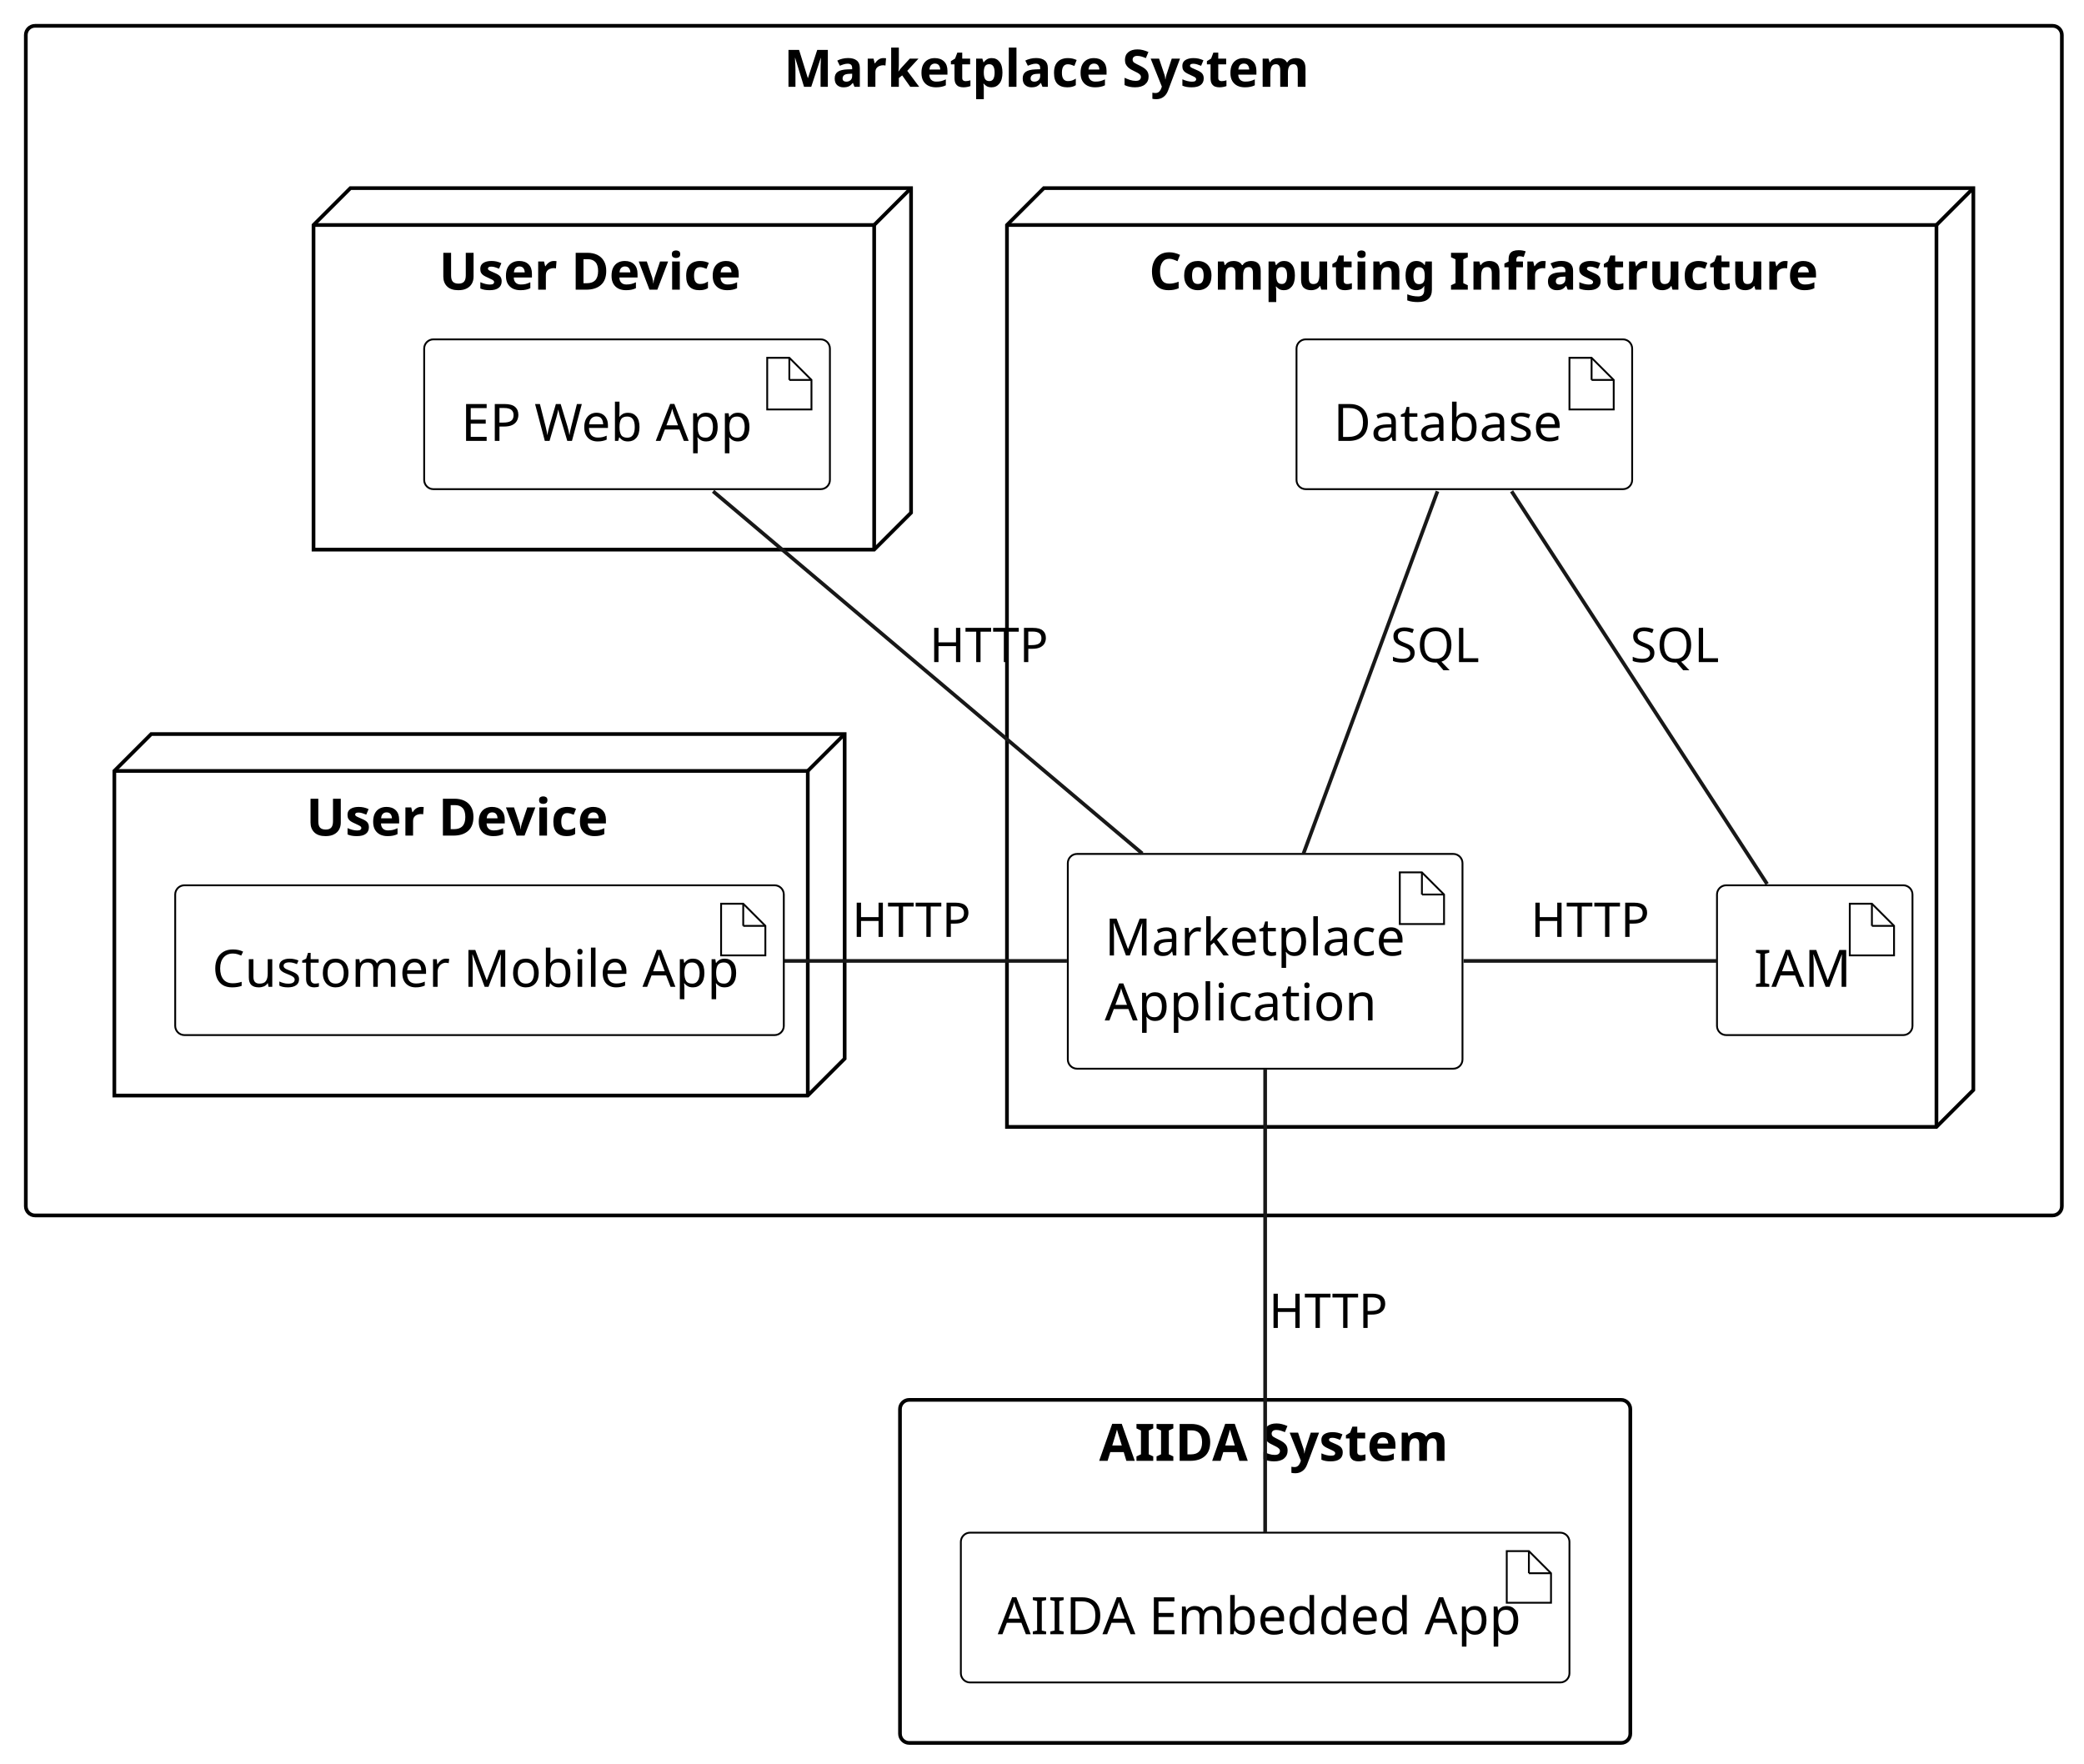
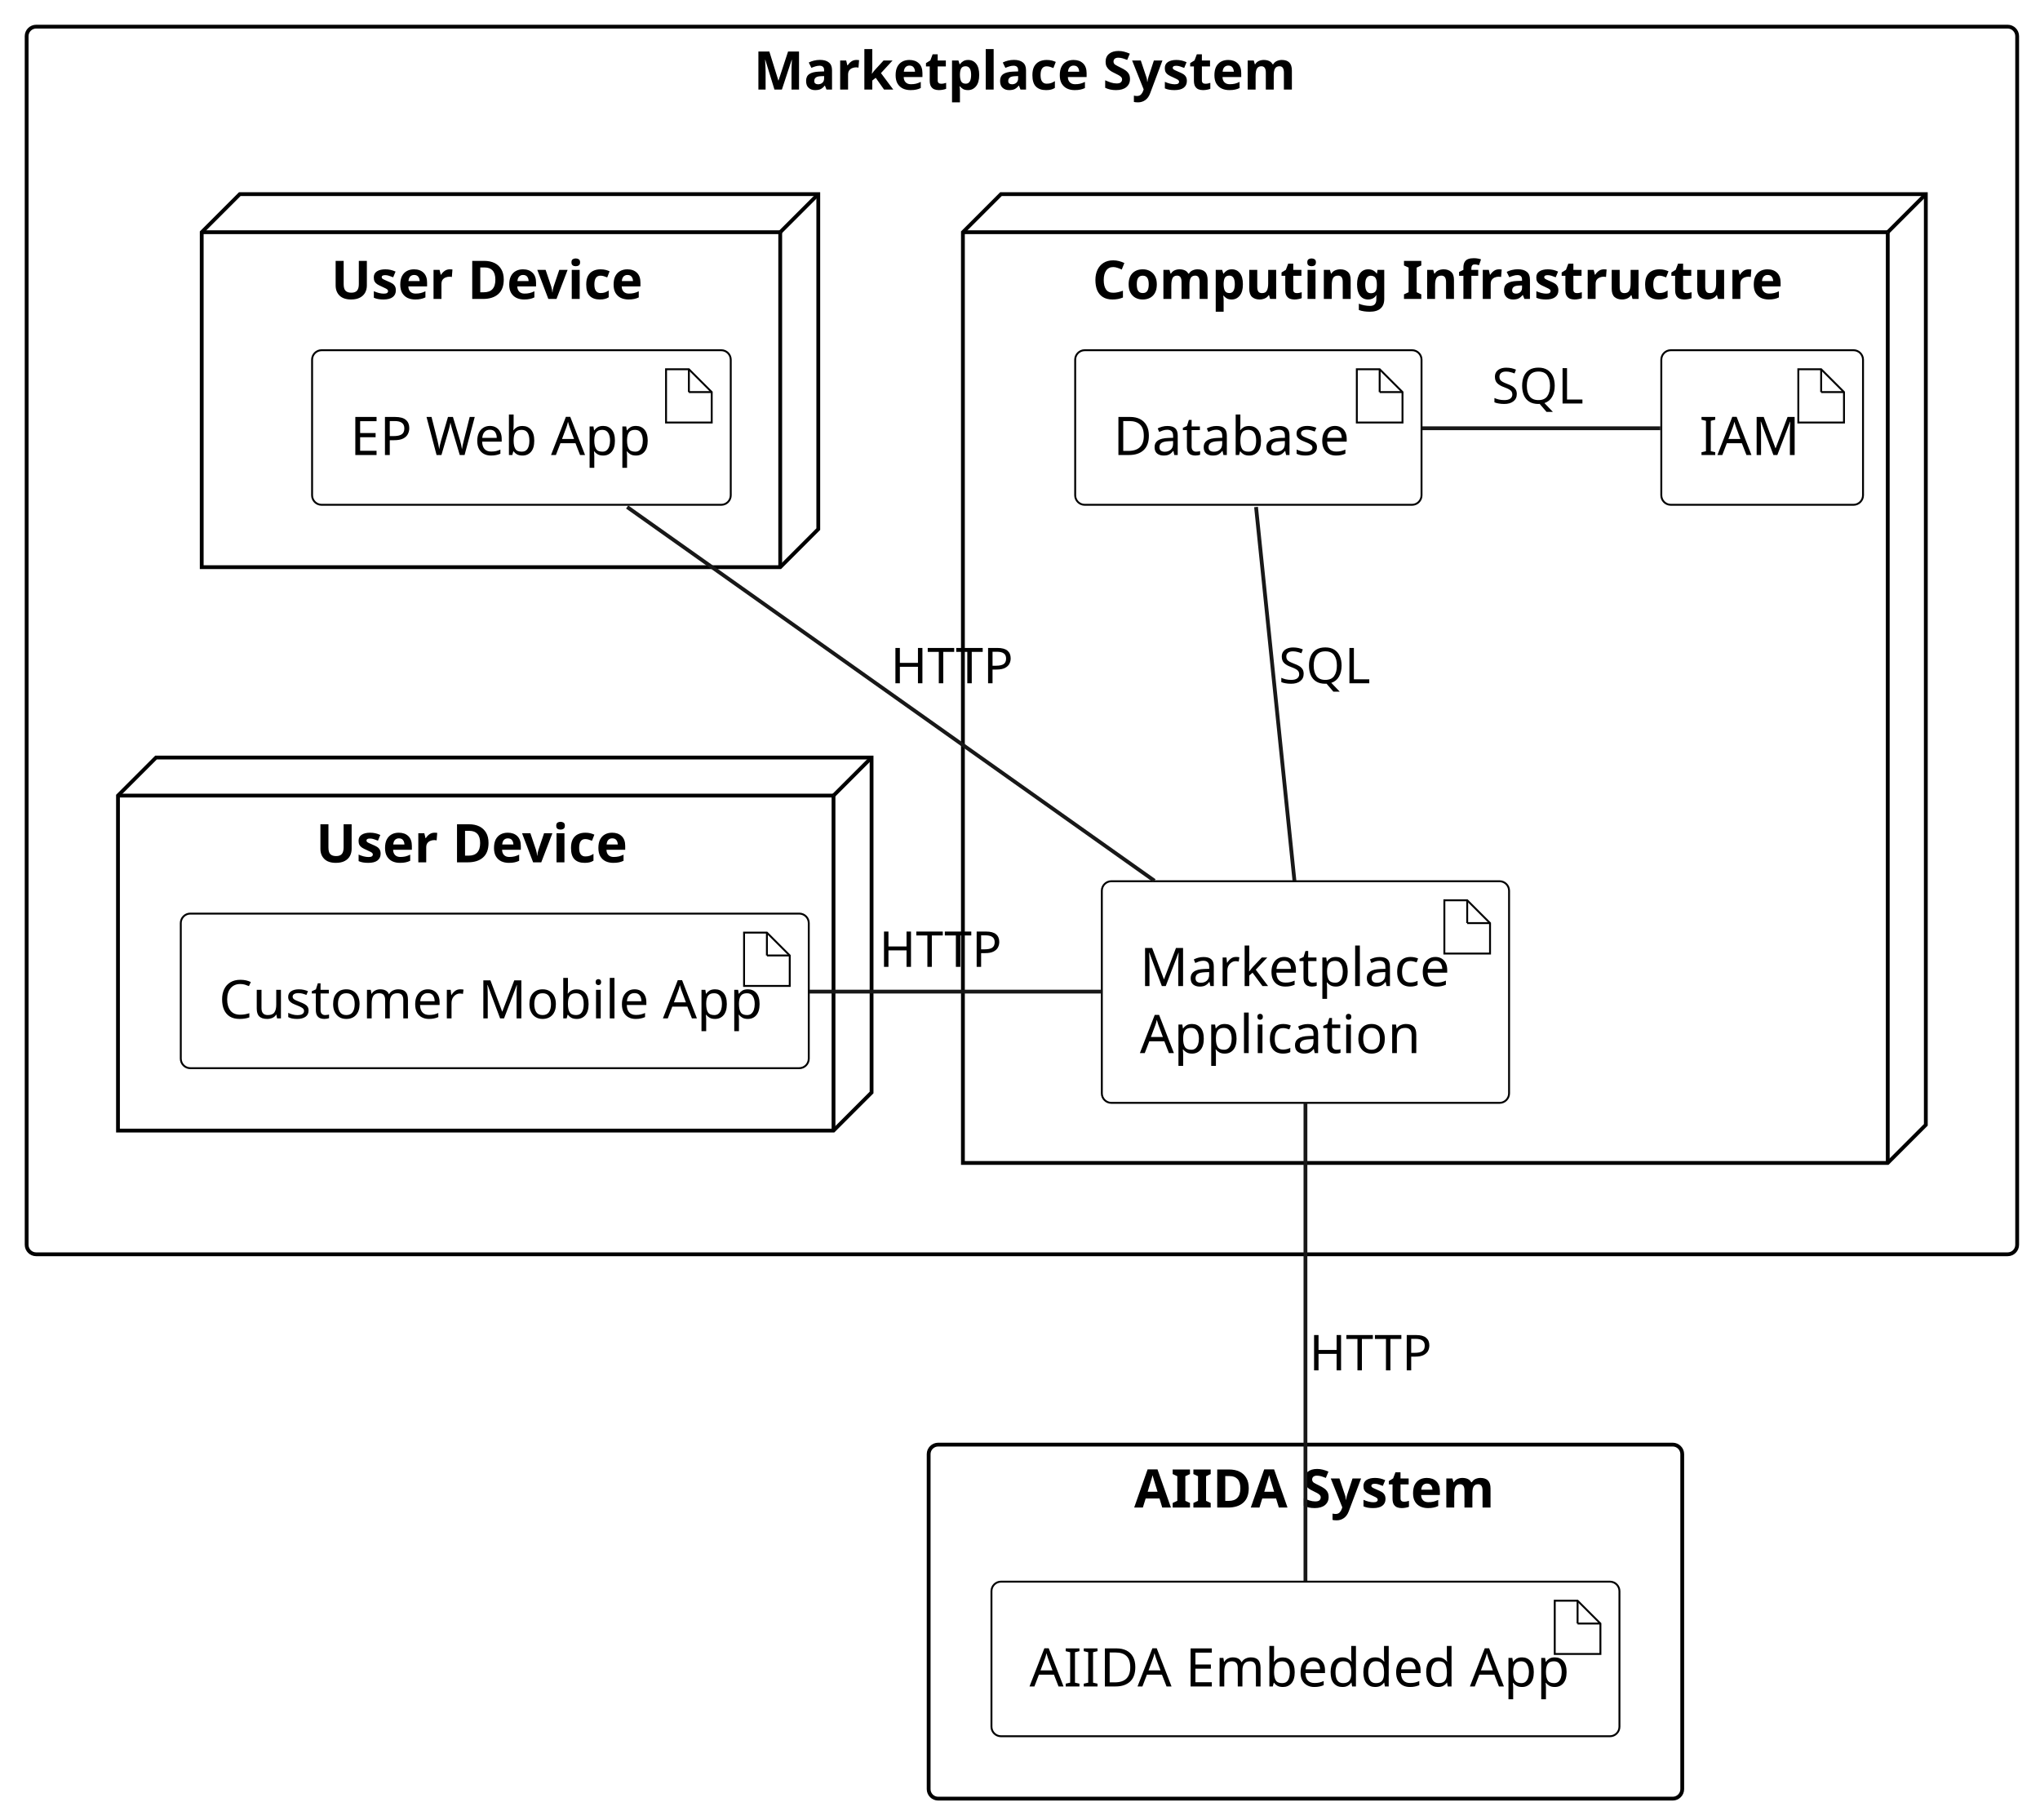
- <svg xmlns="http://www.w3.org/2000/svg" contentStyleType="text/css" height="478px" preserveAspectRatio="none" style="width:565px;height:478px;background:#FFFFFF;" version="1.1" viewBox="0 0 565 478" width="565px" zoomAndPan="magnify">
+ <svg xmlns="http://www.w3.org/2000/svg" contentStyleType="text/css" height="478px" preserveAspectRatio="none" style="width:536px;height:478px;background:#FFFFFF;" version="1.1" viewBox="0 0 536 478" width="536px" zoomAndPan="magnify">
  <defs />
  <g>
    <g id="cluster_Marketplace System">
-       <rect fill="none" height="322.5" rx="2.5" ry="2.5" style="stroke:#000000;stroke-width:1.0;" width="552" x="7" y="7" />
-       <text fill="#000000" font-family="sans-serif" font-size="14" font-weight="bold" lengthAdjust="spacing" textLength="141" x="212.5" y="23.533">Marketplace System</text>
+       <rect fill="none" height="322.5" rx="2.5" ry="2.5" style="stroke:#000000;stroke-width:1.0;" width="523" x="7" y="7" />
+       <text fill="#000000" font-family="sans-serif" font-size="14" font-weight="bold" lengthAdjust="spacing" textLength="141" x="198" y="23.533">Marketplace System</text>
    </g>
    <g id="cluster_local">
-       <polygon fill="none" points="273,61,283,51,535,51,535,295.5,525,305.5,273,305.5,273,61" style="stroke:#000000;stroke-width:1.0;" />
-       <line style="stroke:#000000;stroke-width:1.0;" x1="525" x2="535" y1="61" y2="51" />
-       <line style="stroke:#000000;stroke-width:1.0;" x1="273" x2="525" y1="61" y2="61" />
-       <line style="stroke:#000000;stroke-width:1.0;" x1="525" x2="525" y1="61" y2="305.5" />
-       <text fill="#000000" font-family="sans-serif" font-size="14" font-weight="bold" lengthAdjust="spacing" textLength="177" x="311.5" y="78.533">Computing Infrastructure</text>
+       <polygon fill="none" points="253,61,263,51,506,51,506,295.5,496,305.5,253,305.5,253,61" style="stroke:#000000;stroke-width:1.0;" />
+       <line style="stroke:#000000;stroke-width:1.0;" x1="496" x2="506" y1="61" y2="51" />
+       <line style="stroke:#000000;stroke-width:1.0;" x1="253" x2="496" y1="61" y2="61" />
+       <line style="stroke:#000000;stroke-width:1.0;" x1="496" x2="496" y1="61" y2="305.5" />
+       <text fill="#000000" font-family="sans-serif" font-size="14" font-weight="bold" lengthAdjust="spacing" textLength="177" x="287" y="78.533">Computing Infrastructure</text>
    </g>
    <g id="cluster_cust">
      <polygon fill="none" points="31,209,41,199,229,199,229,287,219,297,31,297,31,209" style="stroke:#000000;stroke-width:1.0;" />
      <line style="stroke:#000000;stroke-width:1.0;" x1="219" x2="229" y1="209" y2="199" />
      <line style="stroke:#000000;stroke-width:1.0;" x1="31" x2="219" y1="209" y2="209" />
      <line style="stroke:#000000;stroke-width:1.0;" x1="219" x2="219" y1="209" y2="297" />
      <text fill="#000000" font-family="sans-serif" font-size="14" font-weight="bold" lengthAdjust="spacing" textLength="86" x="83" y="226.533">User Device</text>
    </g>
    <g id="cluster_elpa">
-       <polygon fill="none" points="85,61,95,51,247,51,247,139,237,149,85,149,85,61" style="stroke:#000000;stroke-width:1.0;" />
-       <line style="stroke:#000000;stroke-width:1.0;" x1="237" x2="247" y1="61" y2="51" />
-       <line style="stroke:#000000;stroke-width:1.0;" x1="85" x2="237" y1="61" y2="61" />
-       <line style="stroke:#000000;stroke-width:1.0;" x1="237" x2="237" y1="61" y2="149" />
-       <text fill="#000000" font-family="sans-serif" font-size="14" font-weight="bold" lengthAdjust="spacing" textLength="86" x="119" y="78.533">User Device</text>
+       <polygon fill="none" points="53,61,63,51,215,51,215,139,205,149,53,149,53,61" style="stroke:#000000;stroke-width:1.0;" />
+       <line style="stroke:#000000;stroke-width:1.0;" x1="205" x2="215" y1="61" y2="51" />
+       <line style="stroke:#000000;stroke-width:1.0;" x1="53" x2="205" y1="61" y2="61" />
+       <line style="stroke:#000000;stroke-width:1.0;" x1="205" x2="205" y1="61" y2="149" />
+       <text fill="#000000" font-family="sans-serif" font-size="14" font-weight="bold" lengthAdjust="spacing" textLength="86" x="87" y="78.533">User Device</text>
    </g>
    <g id="cluster_AIIDA System">
      <rect fill="none" height="93" rx="2.5" ry="2.5" style="stroke:#000000;stroke-width:1.0;" width="198" x="244" y="379.5" />
      <text fill="#000000" font-family="sans-serif" font-size="14" font-weight="bold" lengthAdjust="spacing" textLength="90" x="298" y="396.033">AIIDA System</text>
    </g>
    <g id="elem_marketplace">
      <rect fill="none" height="58.219" rx="2.5" ry="2.5" style="stroke:#000000;stroke-width:0.5;" width="107" x="289.5" y="231.5" />
      <polygon fill="none" points="379.5,236.5,379.5,250.5,391.5,250.5,391.5,242.5,385.5,236.5,379.5,236.5" style="stroke:#000000;stroke-width:0.5;" />
      <line style="stroke:#000000;stroke-width:0.5;" x1="385.5" x2="385.5" y1="236.5" y2="242.5" />
      <line style="stroke:#000000;stroke-width:0.5;" x1="391.5" x2="385.5" y1="242.5" y2="242.5" />
      <text fill="#000000" font-family="sans-serif" font-size="14" lengthAdjust="spacing" textLength="77" x="299.5" y="259.033">Marketplace</text>
      <text fill="#000000" font-family="sans-serif" font-size="14" lengthAdjust="spacing" textLength="69" x="299.5" y="276.643">Application</text>
    </g>
    <g id="elem_database">
-       <rect fill="none" height="40.609" rx="2.5" ry="2.5" style="stroke:#000000;stroke-width:0.5;" width="91" x="351.5" y="92" />
-       <polygon fill="none" points="425.5,97,425.5,111,437.5,111,437.5,103,431.5,97,425.5,97" style="stroke:#000000;stroke-width:0.5;" />
-       <line style="stroke:#000000;stroke-width:0.5;" x1="431.5" x2="431.5" y1="97" y2="103" />
-       <line style="stroke:#000000;stroke-width:0.5;" x1="437.5" x2="431.5" y1="103" y2="103" />
-       <text fill="#000000" font-family="sans-serif" font-size="14" lengthAdjust="spacing" textLength="61" x="361.5" y="119.533">Database</text>
+       <rect fill="none" height="40.609" rx="2.5" ry="2.5" style="stroke:#000000;stroke-width:0.5;" width="91" x="282.5" y="92" />
+       <polygon fill="none" points="356.5,97,356.5,111,368.5,111,368.5,103,362.5,97,356.5,97" style="stroke:#000000;stroke-width:0.5;" />
+       <line style="stroke:#000000;stroke-width:0.5;" x1="362.5" x2="362.5" y1="97" y2="103" />
+       <line style="stroke:#000000;stroke-width:0.5;" x1="368.5" x2="362.5" y1="103" y2="103" />
+       <text fill="#000000" font-family="sans-serif" font-size="14" lengthAdjust="spacing" textLength="61" x="292.5" y="119.533">Database</text>
    </g>
    <g id="elem_iam">
-       <rect fill="none" height="40.609" rx="2.5" ry="2.5" style="stroke:#000000;stroke-width:0.5;" width="53" x="465.5" y="240" />
-       <polygon fill="none" points="501.5,245,501.5,259,513.5,259,513.5,251,507.5,245,501.5,245" style="stroke:#000000;stroke-width:0.5;" />
-       <line style="stroke:#000000;stroke-width:0.5;" x1="507.5" x2="507.5" y1="245" y2="251" />
-       <line style="stroke:#000000;stroke-width:0.5;" x1="513.5" x2="507.5" y1="251" y2="251" />
-       <text fill="#000000" font-family="sans-serif" font-size="14" lengthAdjust="spacing" textLength="23" x="475.5" y="267.533">IAM</text>
+       <rect fill="none" height="40.609" rx="2.5" ry="2.5" style="stroke:#000000;stroke-width:0.5;" width="53" x="436.5" y="92" />
+       <polygon fill="none" points="472.5,97,472.5,111,484.5,111,484.5,103,478.5,97,472.5,97" style="stroke:#000000;stroke-width:0.5;" />
+       <line style="stroke:#000000;stroke-width:0.5;" x1="478.5" x2="478.5" y1="97" y2="103" />
+       <line style="stroke:#000000;stroke-width:0.5;" x1="484.5" x2="478.5" y1="103" y2="103" />
+       <text fill="#000000" font-family="sans-serif" font-size="14" lengthAdjust="spacing" textLength="23" x="446.5" y="119.533">IAM</text>
    </g>
    <g id="elem_customer">
      <rect fill="none" height="40.609" rx="2.5" ry="2.5" style="stroke:#000000;stroke-width:0.5;" width="165" x="47.5" y="240" />
      <polygon fill="none" points="195.5,245,195.5,259,207.5,259,207.5,251,201.5,245,195.5,245" style="stroke:#000000;stroke-width:0.5;" />
      <line style="stroke:#000000;stroke-width:0.5;" x1="201.5" x2="201.5" y1="245" y2="251" />
      <line style="stroke:#000000;stroke-width:0.5;" x1="207.5" x2="201.5" y1="251" y2="251" />
      <text fill="#000000" font-family="sans-serif" font-size="14" lengthAdjust="spacing" textLength="135" x="57.5" y="267.533">Customer Mobile App</text>
    </g>
    <g id="elem_ep">
-       <rect fill="none" height="40.609" rx="2.5" ry="2.5" style="stroke:#000000;stroke-width:0.5;" width="110" x="115" y="92" />
-       <polygon fill="none" points="208,97,208,111,220,111,220,103,214,97,208,97" style="stroke:#000000;stroke-width:0.5;" />
-       <line style="stroke:#000000;stroke-width:0.5;" x1="214" x2="214" y1="97" y2="103" />
-       <line style="stroke:#000000;stroke-width:0.5;" x1="220" x2="214" y1="103" y2="103" />
-       <text fill="#000000" font-family="sans-serif" font-size="14" lengthAdjust="spacing" textLength="80" x="125" y="119.533">EP Web App</text>
+       <rect fill="none" height="40.609" rx="2.5" ry="2.5" style="stroke:#000000;stroke-width:0.5;" width="110" x="82" y="92" />
+       <polygon fill="none" points="175,97,175,111,187,111,187,103,181,97,175,97" style="stroke:#000000;stroke-width:0.5;" />
+       <line style="stroke:#000000;stroke-width:0.5;" x1="181" x2="181" y1="97" y2="103" />
+       <line style="stroke:#000000;stroke-width:0.5;" x1="187" x2="181" y1="103" y2="103" />
+       <text fill="#000000" font-family="sans-serif" font-size="14" lengthAdjust="spacing" textLength="80" x="92" y="119.533">EP Web App</text>
    </g>
    <g id="elem_aiida">
      <rect fill="none" height="40.609" rx="2.5" ry="2.5" style="stroke:#000000;stroke-width:0.5;" width="165" x="260.5" y="415.5" />
      <polygon fill="none" points="408.5,420.5,408.5,434.5,420.5,434.5,420.5,426.5,414.5,420.5,408.5,420.5" style="stroke:#000000;stroke-width:0.5;" />
      <line style="stroke:#000000;stroke-width:0.5;" x1="414.5" x2="414.5" y1="420.5" y2="426.5" />
      <line style="stroke:#000000;stroke-width:0.5;" x1="420.5" x2="414.5" y1="426.5" y2="426.5" />
      <text fill="#000000" font-family="sans-serif" font-size="14" lengthAdjust="spacing" textLength="135" x="270.5" y="443.033">AIIDA Embedded App</text>
    </g>
    <g id="link_database_marketplace">
-       <path d="M389.72,133.19 C380.36,158.49 364.06,202.56 353.4,231.38 " fill="none" id="database-marketplace" style="stroke:#181818;stroke-width:1.0;" />
-       <text fill="#000000" font-family="sans-serif" font-size="13" lengthAdjust="spacing" textLength="26" x="377" y="179.495">SQL</text>
-     </g>
-     <g id="link_marketplace_iam">
-       <path d="M396.79,260.5 C420.13,260.5 446.42,260.5 465.45,260.5 " fill="none" id="marketplace-iam" style="stroke:#181818;stroke-width:1.0;" />
-       <text fill="#000000" font-family="sans-serif" font-size="13" lengthAdjust="spacing" textLength="32" x="415" y="253.995">HTTP</text>
+       <path d="M330.02,133.19 C332.62,158.49 337.15,202.56 340.11,231.38 " fill="none" id="database-marketplace" style="stroke:#181818;stroke-width:1.0;" />
+       <text fill="#000000" font-family="sans-serif" font-size="13" lengthAdjust="spacing" textLength="26" x="336" y="179.495">SQL</text>
    </g>
    <g id="link_database_iam">
-       <path d="M409.81,133.19 C427.94,161.06 460.9,211.71 479.09,239.66 " fill="none" id="database-iam" style="stroke:#181818;stroke-width:1.0;" />
-       <text fill="#000000" font-family="sans-serif" font-size="13" lengthAdjust="spacing" textLength="26" x="442" y="179.495">SQL</text>
+       <path d="M373.7,112.5 C394.51,112.5 418.41,112.5 436.25,112.5 " fill="none" id="database-iam" style="stroke:#181818;stroke-width:1.0;" />
+       <text fill="#000000" font-family="sans-serif" font-size="13" lengthAdjust="spacing" textLength="26" x="392" y="105.995">SQL</text>
    </g>
    <g id="link_ep_marketplace">
-       <path d="M193.33,133.19 C223.31,158.49 275.53,202.56 309.68,231.38 " fill="none" id="ep-marketplace" style="stroke:#181818;stroke-width:1.0;" />
-       <text fill="#000000" font-family="sans-serif" font-size="13" lengthAdjust="spacing" textLength="32" x="252" y="179.495">HTTP</text>
+       <path d="M164.78,133.19 C200.47,158.49 262.66,202.56 303.33,231.38 " fill="none" id="ep-marketplace" style="stroke:#181818;stroke-width:1.0;" />
+       <text fill="#000000" font-family="sans-serif" font-size="13" lengthAdjust="spacing" textLength="32" x="234" y="179.495">HTTP</text>
    </g>
    <g id="link_customer_marketplace">
      <path d="M212.66,260.5 C238.38,260.5 266.07,260.5 289.27,260.5 " fill="none" id="customer-marketplace" style="stroke:#181818;stroke-width:1.0;" />
      <text fill="#000000" font-family="sans-serif" font-size="13" lengthAdjust="spacing" textLength="32" x="231" y="253.995">HTTP</text>
    </g>
    <g id="link_marketplace_aiida">
      <path d="M343,289.76 C343,325.1 343,384.67 343,415.38 " fill="none" id="marketplace-aiida" style="stroke:#181818;stroke-width:1.0;" />
      <text fill="#000000" font-family="sans-serif" font-size="13" lengthAdjust="spacing" textLength="32" x="344" y="359.995">HTTP</text>
    </g>
  </g>
</svg>
